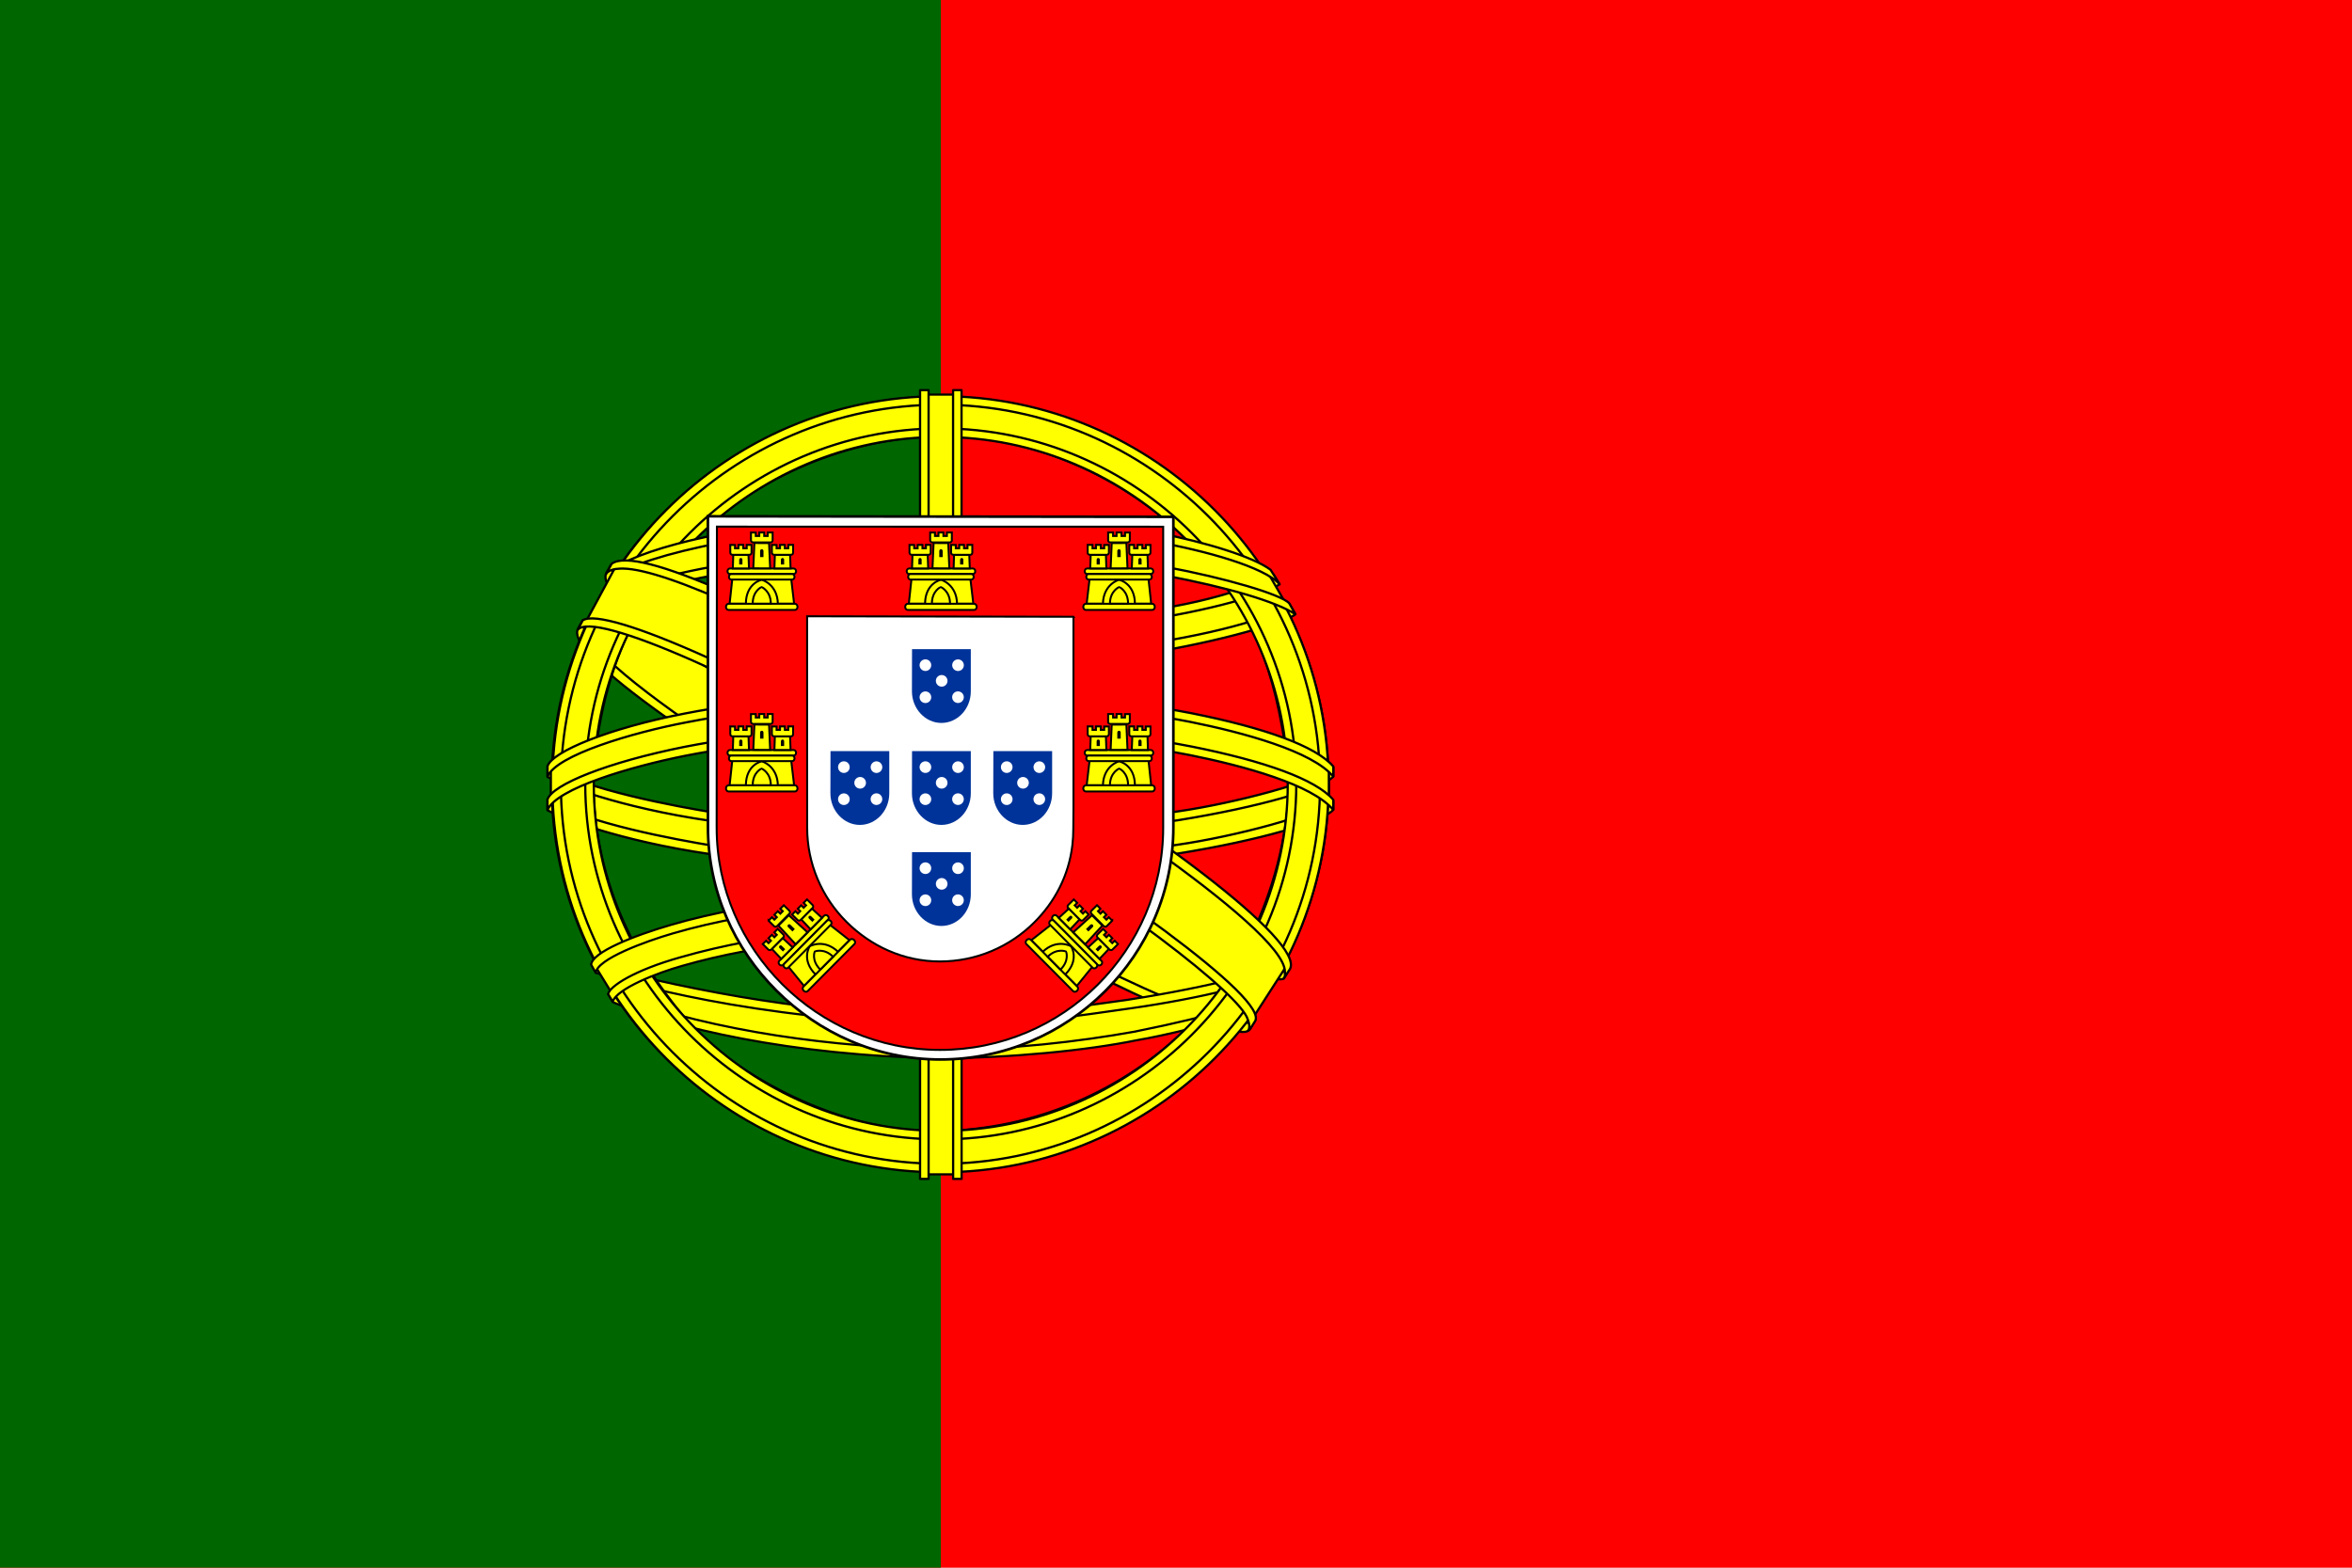
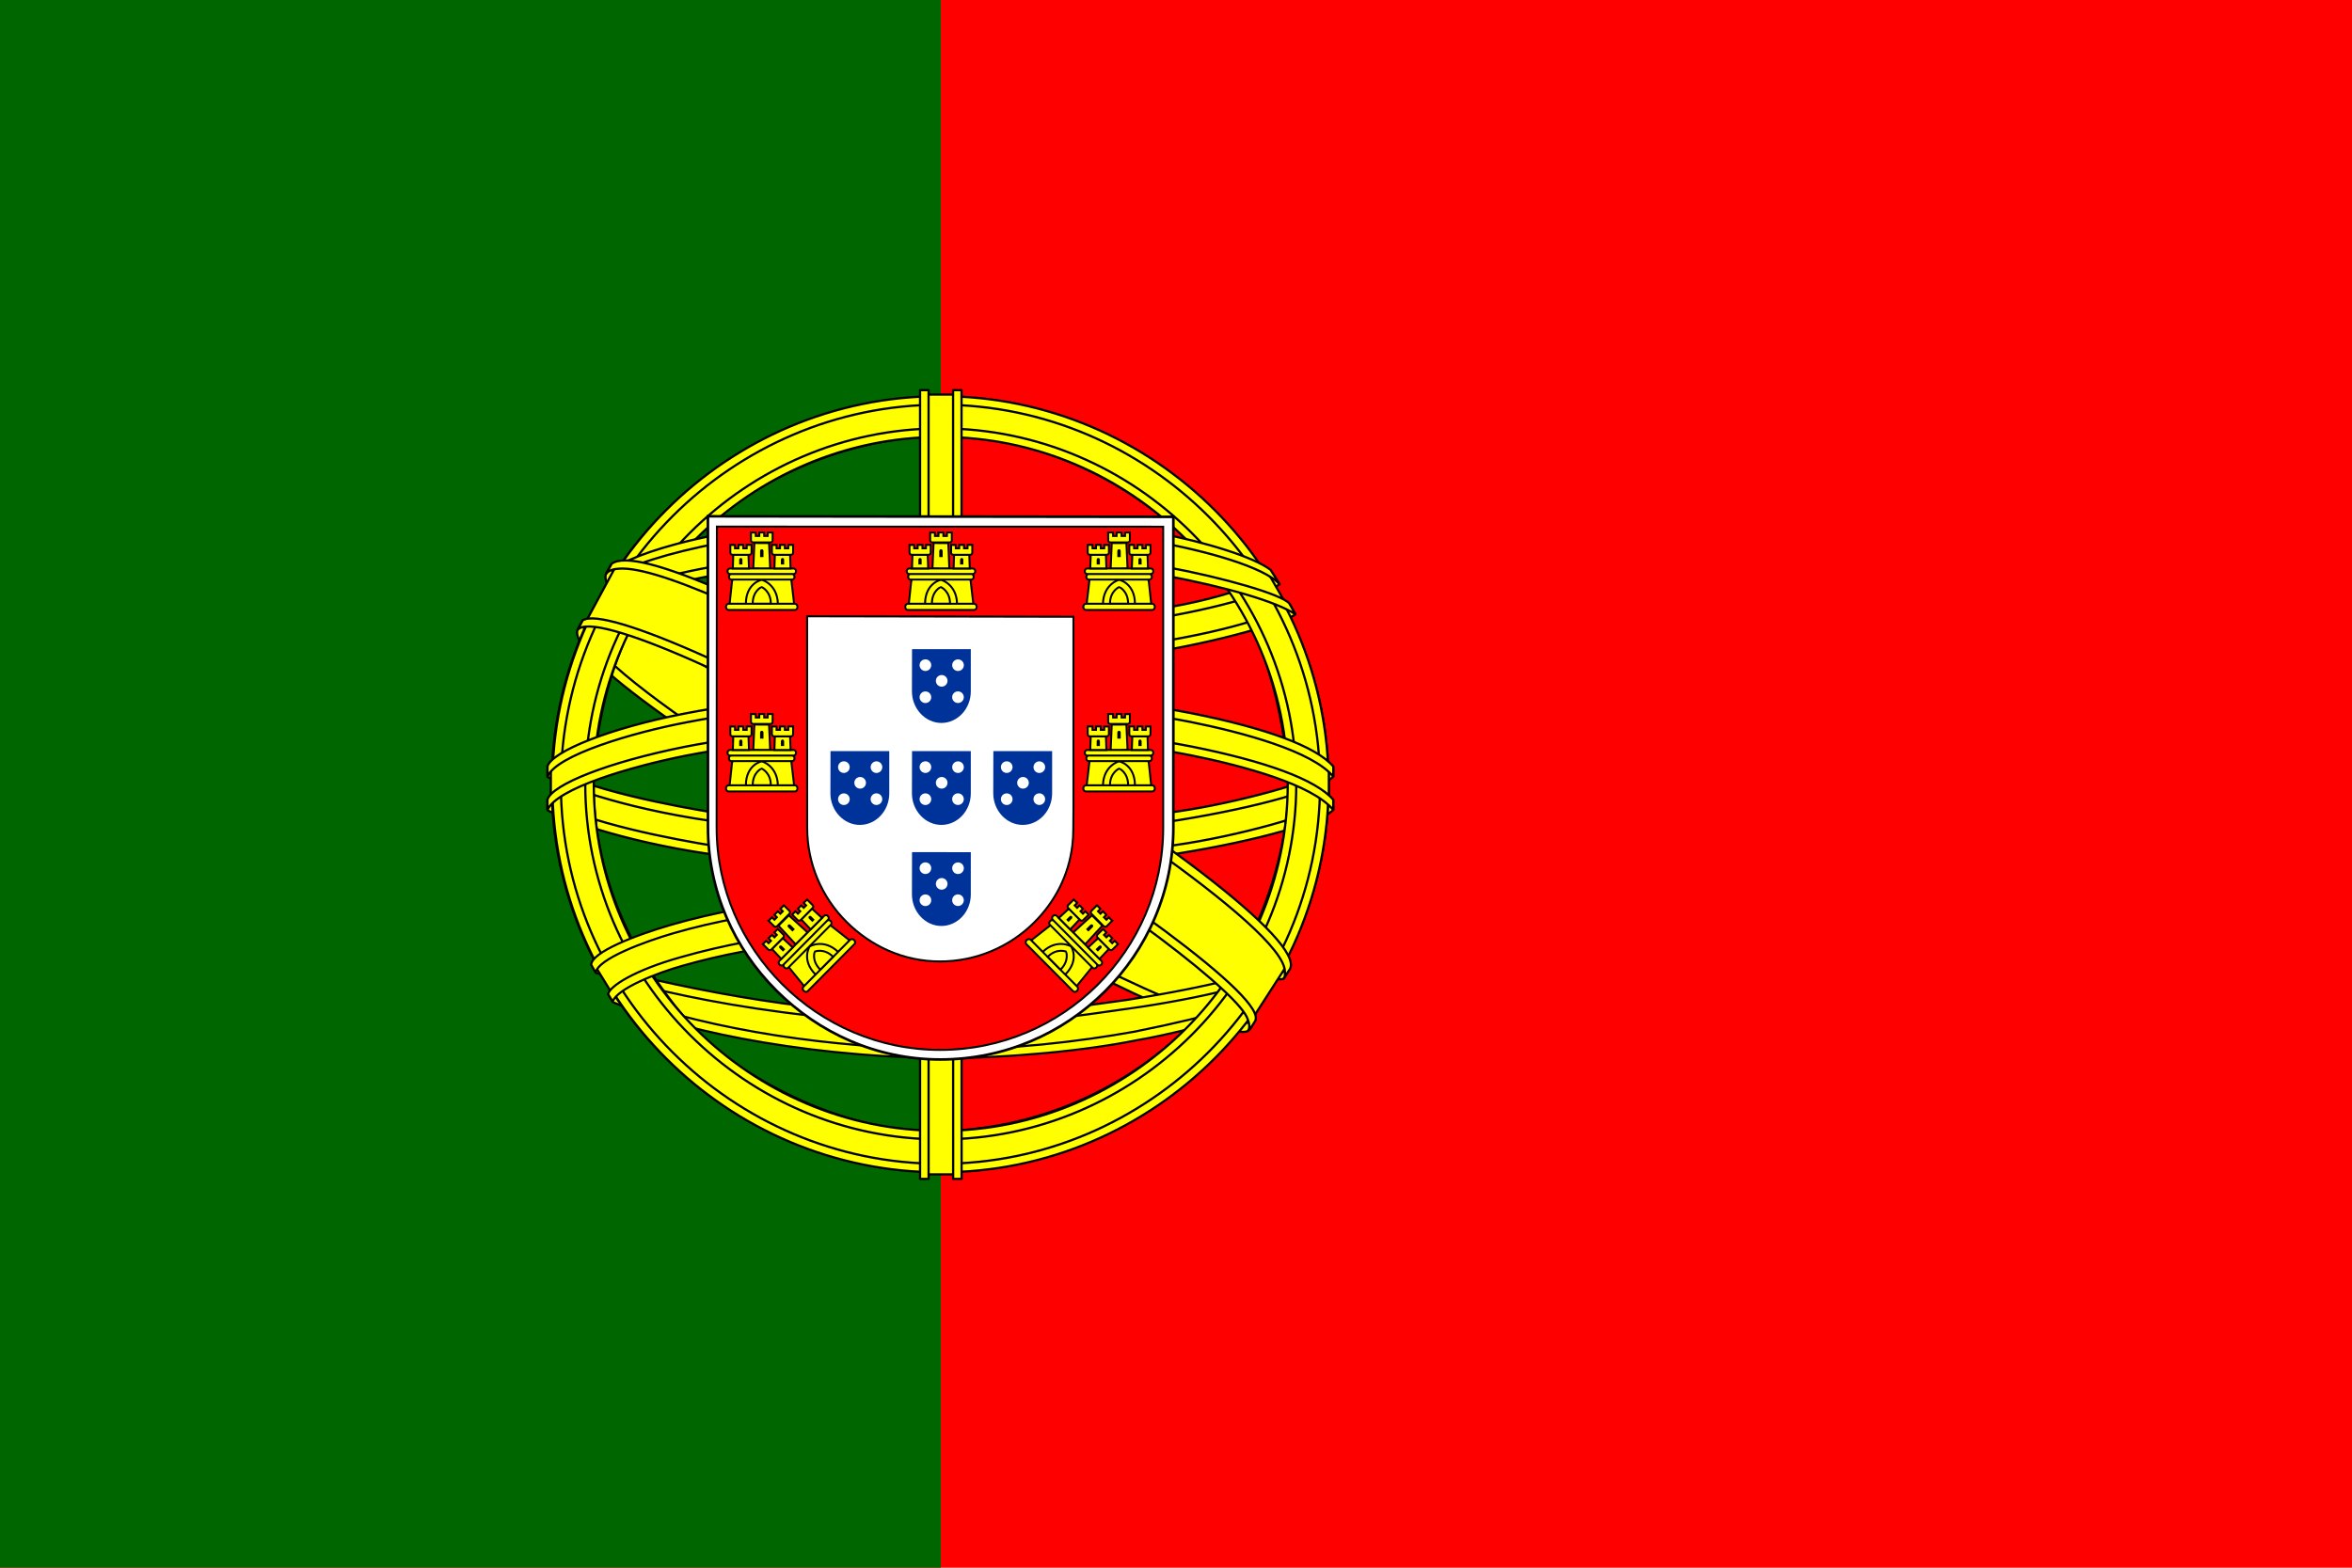
<svg xmlns="http://www.w3.org/2000/svg" xmlns:xlink="http://www.w3.org/1999/xlink" width="600" height="400">
-   <rect width="600" height="400" fill="#f00" />
-   <rect width="240" height="400" fill="#060" />
-   <g fill="#ff0" fill-rule="evenodd" stroke="#000" stroke-width="0.573" stroke-linecap="round" stroke-linejoin="round">
-     <path d="m318.24,262.04c-30.21-0.91-168.74-87.38-169.69-101.15l7.65-12.757c13.741,19.966,155.36,104.06,169.27,101.08l-7.23,12.823" />
-     <path d="m154.59,146.4c-2.71,7.294,36.149,31.318,82.903,59.754,46.752,28.434,87.065,46.006,90.053,43.486,0.183-0.325,1.47-2.541,1.352-2.523-0.56,0.844-1.923,1.11-4.051,0.497-12.631-3.643-45.575-18.765-86.374-43.506-40.798-24.743-76.294-47.544-81.811-57.232-0.384-0.671-0.657-1.896-0.601-2.849l-0.134-0.002-1.175,2.053-0.161,0.322h-0.001zm164.36,116.04c-0.512,0.93-1.468,0.96-3.282,0.761-11.3-1.251-45.589-17.925-86.162-42.213-47.21-28.26-86.2-54.01-81.97-60.74l1.151-2.035,0.227,0.071c-3.804,11.405,76.948,57.578,81.702,60.522,46.724,28.947,86.115,45.851,89.601,41.458l-1.268,2.181v-0.002z" />
-     <path d="m240.17,169.23c30.237-0.239,67.55-4.132,89.023-12.69l-4.627-7.517c-12.692,7.025-50.21,11.644-84.652,12.335-40.736-0.375-69.49-4.168-83.897-13.835l-4.367,8.005c26.484,11.207,53.623,13.587,88.52,13.703" />
-     <path d="m330.44,156.71c-0.739,1.182-14.743,6.011-35.373,9.575-13.988,2.132-32.234,3.955-55.004,3.978-21.633,0.02-39.305-1.52-52.684-3.333-21.656-3.396-32.833-8.12-36.965-9.79,0.395-0.786,0.649-1.337,1.03-2.071,11.895,4.736,23.124,7.592,36.279,9.616,13.291,1.8,30.75,3.362,52.276,3.342,22.664-0.023,40.709-1.984,54.616-4.053,21.155-3.412,32.711-7.803,34.334-9.842l1.494,2.579h-0.002zm-4.06-7.623c-2.293,1.841-13.718,5.893-33.819,9.103-13.415,1.923-30.472,3.643-52.265,3.664-20.704,0.02-37.619-1.375-50.485-3.249-20.414-2.666-31.279-7.475-35.196-8.878,0.39-0.674,0.787-1.342,1.194-2.014,3.048,1.535,13.533,5.791,34.226,8.722,12.72,1.804,29.661,3.148,50.262,3.127,21.69-0.022,38.553-1.776,51.883-3.688,20.205-2.78,31.077-7.947,32.728-9.241l1.473,2.451v0.002z" />
-     <path d="m140.88,205.66c18.598,10.003,59.905,15.044,98.994,15.391,35.591,0.056,81.958-5.502,99.297-14.69l-0.477-10.012c-5.425,8.477-55.113,16.609-99.206,16.276-44.093-0.333-85.038-7.143-98.687-15.959l0.079,8.991" />
-     <path d="m340.12,204.22,0.001,2.387c-2.606,3.116-18.946,7.825-39.437,11.142-15.595,2.391-35.927,4.194-61.262,4.194-24.069,0-43.263-1.716-58.148-4.001-23.529-3.426-38.579-9.426-41.6-11.217l0.013-2.785c9.075,6.033,33.661,10.447,41.917,11.798,14.788,2.27,33.868,3.973,57.817,3.973,25.216,0,45.434-1.791,60.931-4.166,14.701-2.124,35.644-7.646,39.767-11.324h0.001zm0.01-8.492,0.001,2.387c-2.606,3.114-18.946,7.824-39.437,11.14-15.595,2.391-35.927,4.194-61.262,4.194-24.069,0-43.263-1.714-58.148-4.001-23.529-3.425-38.579-9.425-41.6-11.216l0.013-2.785c9.075,6.032,33.661,10.447,41.917,11.796,14.788,2.272,33.868,3.976,57.817,3.976,25.216,0,45.434-1.792,60.931-4.169,14.701-2.124,35.644-7.646,39.767-11.324l0.001,0.002z" />
-     <path d="m239.79,260.32c-42.772-0.255-79.421-11.659-87.16-13.544l5.643,8.834c13.67,5.75,49.424,14.32,81.927,13.371,32.504-0.948,60.91-3.466,80.928-13.211l5.786-9.155c-13.642,6.425-60.068,13.639-87.125,13.705" />
-     <path stroke-width="0.55" d="m323.3,253.72c-0.85,1.299-1.717,2.582-2.596,3.829-9.442,3.329-24.319,6.824-30.597,7.844-12.824,2.642-32.665,4.594-50.274,4.603-37.89-0.555-68.905-7.972-83.496-14.299l-1.177-2.024,0.192-0.304,1.997,0.774c25.948,9.283,55.091,12.987,82.698,13.652,17.538,0.062,35.095-2.01,49.292-4.549,21.771-4.362,30.574-7.65,33.275-9.14l0.687-0.385h-0.001zm5.017-8.275c0.022,0.026,0.044,0.05,0.065,0.078-0.636,1.073-1.291,2.165-1.962,3.262-5.036,1.8-18.702,5.799-38.659,8.589-13.149,1.791-21.322,3.526-47.479,4.034-49.015-1.247-80.75-10.831-88.289-13.195l-1.117-2.143c28.406,7.415,57.422,12.592,89.408,13.121,23.931-0.51,34.112-2.272,47.152-4.05,23.271-3.619,34.996-7.45,38.515-8.556-0.044-0.064-0.096-0.131-0.154-0.199l2.523-0.943-0.002,0.002z" />
-     <path d="m328.83,197.76c0.139,28.137-14.26,53.386-25.858,64.525-16.408,15.759-38.163,25.896-63.569,26.363-28.37,0.521-55.12-17.974-62.295-26.099-14.028-15.885-25.449-36.057-25.815-63.243,1.738-30.709,13.793-52.1,31.268-66.769s40.743-21.813,60.121-21.302c22.358,0.59,48.475,11.558,66.521,33.332,11.823,14.266,16.943,29.748,19.627,53.193zm-89.186-96.342c54.485,0,99.296,44.338,99.296,98.703,0,54.364-44.811,98.704-99.296,98.704s-98.924-44.339-98.924-98.704,44.439-98.703,98.924-98.703" />
-     <path d="m239.91,101.08c54.534,0,99.011,44.483,99.011,99.022,0,54.538-44.478,99.02-99.011,99.02-54.534,0-99.011-44.481-99.011-99.02s44.478-99.022,99.011-99.022zm-96.832,99.022c0,53.26,43.736,96.842,96.832,96.842,53.097,0,96.833-43.582,96.833-96.842,0-53.262-43.737-96.844-96.833-96.844s-96.832,43.584-96.832,96.844z" />
-     <path d="m239.99,109.31c49.731,0,90.693,40.821,90.693,90.704,0,49.884-40.963,90.703-90.693,90.703s-90.693-40.819-90.693-90.703c0-49.883,40.964-90.704,90.693-90.704zm-88.515,90.703c0,48.685,39.979,88.524,88.515,88.524s88.515-39.839,88.515-88.524c0-48.686-39.978-88.525-88.515-88.525-48.536,0-88.515,39.839-88.515,88.525z" />
-     <path d="m243.98,100.68-8.485,0,0.01,198.96,8.515,0z" />
-     <path d="m243.13,99.546h2.16l0.018,201.25h-2.162l-0.016-201.25zm-8.421,0.002h2.177l0.003,201.25h-2.178v-201.25z" />
-     <path d="m338.99,203.935,0-7.355-5.99-5.58-34-9-49-5-59,3-42,10-8.48,6.28,0,7.357l21.48-9.637,51-8h49l36,4,25,6z" />
-     <path d="m239.95,184.77c23.383-0.043,46.07,2.215,64.065,5.719,18.569,3.712,31.637,8.356,36.105,13.571l-0.005,2.582c-5.388-6.49-22.973-11.248-36.518-13.968-17.858-3.474-40.393-5.717-63.647-5.674-24.538,0.046-47.387,2.37-64.984,5.803-14.12,2.802-32.951,8.368-35.302,13.858v-2.689c1.291-3.8,15.313-9.479,34.984-13.417,17.729-3.457,40.62-5.742,65.302-5.786zm0.01-8.492c23.383-0.042,46.07,2.217,64.065,5.719,18.569,3.714,31.637,8.356,36.105,13.571l-0.005,2.582c-5.388-6.489-22.973-11.247-36.518-13.966-17.858-3.476-40.393-5.718-63.647-5.674-24.538,0.044-47.276,2.37-64.875,5.801-13.626,2.583-33.226,8.37-35.412,13.86v-2.691c1.291-3.759,15.597-9.641,34.985-13.417,17.729-3.457,40.62-5.74,65.302-5.786z" />
-     <path d="m239.48,132.96c36.849-0.184,68.99,5.152,83.695,12.685l5.364,9.279c-12.781-6.888-47.456-14.05-89.005-12.979-33.854,0.208-70.027,3.727-88.176,13.41l6.404-10.709c14.895-7.724,50.022-11.643,81.72-11.684" />
-     <path d="m239.97,140.62c21.017-0.056,41.325,1.13,57.476,4.044,15.041,2.799,29.385,7.001,31.436,9.26l1.59,2.81c-4.988-3.257-17.401-6.884-33.339-9.906-16.006-3.008-36.3-4.005-57.2-3.95-23.722-0.081-42.152,1.171-57.969,3.929-16.728,3.13-28.334,7.601-31.197,9.726l1.558-2.97c5.563-2.838,14.39-6.259,29.223-8.93,16.357-2.988,34.983-3.884,58.423-4.013h-0.001zm-0.009-8.484c20.113-0.053,39.972,1.068,55.452,3.851,12.209,2.377,24.283,6.087,28.704,9.389l2.326,3.695c-3.954-4.395-18.836-8.559-31.974-10.892-15.361-2.649-34.395-3.698-54.508-3.866-21.108,0.059-40.615,1.352-55.752,4.108-14.441,2.748-23.76,6.002-27.703,8.543l2.045-3.087c5.441-2.865,14.232-5.495,25.303-7.646,15.249-2.776,34.876-4.036,56.108-4.095z" />
-     <path d="m289.15,241.26c-18.218-3.401-36.469-3.895-49.217-3.745-61.407,0.72-81.244,12.609-83.665,16.209l-4.589-7.481c15.634-11.332,49.073-17.687,88.587-17.037,20.518,0.336,38.224,1.699,53.119,4.583l-4.236,7.473" />
-     <path stroke-width="0.55" d="m239.58,236.46c17.082,0.255,33.849,0.96,50.033,3.978l-1.172,2.069c-15.031-2.775-31.055-3.837-48.803-3.75-22.663-0.177-45.585,1.939-65.541,7.667-6.297,1.752-16.721,5.801-17.784,9.146l-1.166-1.923c0.336-1.977,6.636-6.081,18.414-9.39,22.858-6.546,44.239-7.649,66.019-7.799v0.002zm0.775-8.596c17.698,0.331,35.975,1.149,53.74,4.668l-1.221,2.154c-16.042-3.185-31.369-4.247-52.415-4.57-22.735,0.041-46.851,1.663-68.778,8.037-7.079,2.062-19.297,6.52-19.704,10.05l-1.166-2.066c0.265-3.206,10.842-7.388,20.358-10.156,22.096-6.424,46.275-8.076,69.186-8.117z" />
-     <path d="M327.58,247.38,320.201,258.829,299,240,244,203,182,169,149.81,157.99,156.67,145.27,159,144l20,5,66,34,38,24,32,23,13,15z" />
-     <path d="m148.65,158.29c5.646-3.829,47.139,14.655,90.555,40.834,43.301,26.254,84.677,55.921,80.942,61.473l-1.228,1.932-0.564,0.445c0.121-0.086,0.743-0.848-0.061-2.906-1.845-6.07-31.195-29.491-79.894-58.895-47.475-28.309-87.041-45.371-90.997-40.494l1.247-2.389h-0.001zm180.44,88.927c3.57-7.052-34.916-36.044-82.632-64.272-48.813-27.666-83.994-43.951-90.42-39.095l-1.428,2.599c-0.012,0.143,0.052-0.177,0.354-0.41,1.169-1.02,3.105-0.951,3.979-0.967,11.065,0.166,42.667,14.709,87.006,40.128,19.428,11.315,82.071,51.491,81.832,62.789,0.017,0.971,0.08,1.171-0.285,1.652l1.594-2.424v-0.002z" />
+   <path fill="red" d="M0 0h600v400H0z" />
+   <path fill="#060" d="M0 0h240v400H0z" />
+   <g fill="#ff0" fill-rule="evenodd" stroke="#000" stroke-width=".573" stroke-linecap="round" stroke-linejoin="round">
+     <path d="M318.24 262.04c-30.21-.91-168.74-87.38-169.69-101.15l7.65-12.757c13.74 19.966 155.36 104.06 169.27 101.08l-7.23 12.823" />
+     <path d="M154.59 146.4c-2.71 7.294 36.15 31.318 82.903 59.754 46.752 28.434 87.065 46.006 90.053 43.486.183-.325 1.47-2.54 1.352-2.523-.56.844-1.923 1.11-4.05.497-12.632-3.643-45.576-18.765-86.375-43.506-40.798-24.743-76.294-47.544-81.81-57.232-.384-.67-.658-1.896-.602-2.848l-.133-.002-1.175 2.053-.16.32h-.002zm164.36 116.04c-.512.93-1.467.96-3.282.76-11.3-1.25-45.59-17.924-86.162-42.212-47.21-28.26-86.2-54.01-81.97-60.74l1.15-2.034.228.07c-3.804 11.405 76.948 57.578 81.702 60.522 46.724 28.947 86.115 45.85 89.6 41.458l-1.267 2.18z" />
+     <path d="M240.17 169.23c30.237-.24 67.55-4.132 89.023-12.69l-4.627-7.517c-12.692 7.025-50.21 11.644-84.652 12.335-40.736-.375-69.49-4.168-83.897-13.835l-4.367 8.005c26.484 11.207 53.623 13.587 88.52 13.703" />
+     <path d="M330.44 156.71c-.74 1.182-14.743 6.01-35.373 9.575-13.988 2.133-32.234 3.956-55.004 3.978-21.633.02-39.305-1.52-52.684-3.333-21.657-3.396-32.834-8.12-36.966-9.79.395-.785.65-1.337 1.03-2.07 11.895 4.736 23.124 7.59 36.28 9.615 13.29 1.8 30.75 3.362 52.275 3.342 22.663-.023 40.708-1.984 54.615-4.053 21.155-3.412 32.71-7.804 34.334-9.843l1.493 2.58h-.002zm-4.06-7.623c-2.293 1.842-13.718 5.894-33.82 9.104-13.414 1.923-30.47 3.644-52.264 3.665-20.704.02-37.62-1.375-50.485-3.25-20.413-2.665-31.278-7.474-35.195-8.876.39-.675.786-1.344 1.194-2.015 3.047 1.535 13.532 5.79 34.225 8.723 12.72 1.803 29.66 3.147 50.262 3.126 21.69-.022 38.553-1.776 51.883-3.688 20.205-2.78 31.077-7.948 32.728-9.24l1.473 2.45v.002zM140.88 205.66c18.598 10.003 59.905 15.044 98.994 15.39 35.59.057 81.958-5.5 99.297-14.69l-.476-10.01c-5.425 8.476-55.113 16.608-99.206 16.275-44.093-.333-85.038-7.143-98.687-15.96l.08 8.992" />
+     <path d="M340.12 204.22v2.387c-2.605 3.116-18.945 7.826-39.436 11.142-15.595 2.39-35.927 4.194-61.262 4.194-24.07 0-43.263-1.716-58.148-4-23.53-3.428-38.58-9.428-41.6-11.218l.013-2.786c9.075 6.034 33.66 10.447 41.917 11.798 14.788 2.27 33.868 3.974 57.817 3.974 25.217 0 45.435-1.792 60.932-4.167 14.7-2.123 35.644-7.646 39.767-11.324zm.01-8.492v2.387c-2.605 3.114-18.945 7.824-39.436 11.14-15.595 2.39-35.927 4.195-61.262 4.195-24.07 0-43.263-1.715-58.148-4.002-23.53-3.424-38.58-9.424-41.6-11.216l.013-2.785c9.075 6.033 33.66 10.447 41.917 11.796 14.788 2.272 33.868 3.976 57.817 3.976 25.217 0 45.435-1.793 60.932-4.17 14.7-2.124 35.644-7.647 39.767-11.324v.002zM239.79 260.32c-42.772-.255-79.42-11.66-87.16-13.544l5.643 8.834c13.67 5.75 49.424 14.32 81.927 13.37 32.504-.947 60.91-3.465 80.928-13.21l5.787-9.155c-13.642 6.425-60.068 13.64-87.125 13.705" />
+     <path stroke-width=".55" d="M323.3 253.72c-.85 1.3-1.717 2.582-2.596 3.83-9.442 3.33-24.32 6.824-30.597 7.843-12.824 2.643-32.665 4.594-50.274 4.603-37.89-.554-68.905-7.972-83.496-14.3l-1.178-2.023.192-.304 1.996.773c25.948 9.284 55.09 12.987 82.698 13.652 17.538.062 35.095-2.01 49.292-4.55 21.77-4.36 30.574-7.65 33.275-9.14l.687-.385zm5.017-8.275l.066.077c-.636 1.074-1.292 2.166-1.963 3.263-5.035 1.8-18.702 5.798-38.66 8.59-13.148 1.79-21.32 3.525-47.478 4.033-49.015-1.247-80.75-10.83-88.29-13.195l-1.116-2.143c28.406 7.415 57.422 12.592 89.408 13.12 23.93-.51 34.112-2.27 47.152-4.05 23.27-3.618 34.996-7.45 38.515-8.555-.043-.063-.095-.13-.153-.2l2.523-.942-.002.002z" />
+     <path d="M328.83 197.76c.14 28.137-14.26 53.386-25.858 64.525-16.408 15.76-38.163 25.896-63.57 26.363-28.37.52-55.12-17.974-62.294-26.1-14.028-15.884-25.45-36.056-25.815-63.242 1.738-30.71 13.793-52.1 31.268-66.77s40.744-21.812 60.122-21.3c22.358.59 48.475 11.557 66.52 33.33 11.824 14.267 16.944 29.75 19.628 53.194zm-89.186-96.342c54.485 0 99.296 44.338 99.296 98.703s-44.81 98.705-99.296 98.705-98.924-44.34-98.924-98.704 44.44-98.702 98.924-98.702" />
+     <path d="M239.91 101.08c54.534 0 99.01 44.483 99.01 99.022 0 54.538-44.477 99.02-99.01 99.02-54.534 0-99.01-44.48-99.01-99.02s44.477-99.022 99.01-99.022zm-96.832 99.022c0 53.26 43.736 96.842 96.832 96.842 53.097 0 96.833-43.582 96.833-96.842 0-53.262-43.737-96.844-96.833-96.844s-96.832 43.584-96.832 96.844z" />
+     <path d="M239.99 109.31c49.73 0 90.693 40.82 90.693 90.704 0 49.884-40.963 90.703-90.693 90.703s-90.693-40.82-90.693-90.703 40.964-90.704 90.693-90.704zm-88.515 90.703c0 48.685 39.98 88.524 88.515 88.524s88.515-39.84 88.515-88.524c0-48.686-39.978-88.525-88.515-88.525-48.536 0-88.515 39.84-88.515 88.525z" />
+     <path d="M243.98 100.68h-8.485l.01 198.96h8.514z" />
+     <path d="M243.13 99.546h2.16l.018 201.25h-2.16l-.017-201.25zm-8.42.002h2.175l.003 201.25h-2.178V99.548z" />
+     <path d="M338.99 203.935v-7.355L333 191l-34-9-49-5-59 3-42 10-8.48 6.28v7.357L162 194l51-8h49l36 4 25 6z" />
+     <path d="M239.95 184.77c23.383-.043 46.07 2.215 64.065 5.72 18.57 3.712 31.637 8.355 36.105 13.57l-.005 2.583c-5.388-6.49-22.973-11.248-36.518-13.968-17.858-3.474-40.393-5.717-63.647-5.674-24.538.047-47.387 2.37-64.984 5.804-14.12 2.802-32.95 8.368-35.302 13.858v-2.69c1.29-3.8 15.313-9.478 34.984-13.416 17.73-3.457 40.62-5.74 65.302-5.786zm.01-8.492c23.383-.042 46.07 2.217 64.065 5.72 18.57 3.713 31.637 8.355 36.105 13.57l-.005 2.583c-5.388-6.488-22.973-11.246-36.518-13.965-17.858-3.476-40.393-5.72-63.647-5.674-24.538.045-47.276 2.37-64.875 5.802-13.626 2.584-33.226 8.37-35.412 13.86v-2.69c1.29-3.76 15.597-9.642 34.985-13.417 17.73-3.458 40.62-5.74 65.302-5.787zM239.48 132.96c36.85-.184 68.99 5.152 83.695 12.685l5.364 9.28c-12.782-6.89-47.457-14.05-89.006-12.98-33.854.208-70.027 3.727-88.176 13.41l6.403-10.71c14.896-7.723 50.023-11.642 81.72-11.683" />
+     <path d="M239.97 140.62c21.017-.056 41.325 1.13 57.476 4.044 15.04 2.8 29.385 7 31.436 9.26l1.59 2.81c-4.988-3.257-17.4-6.884-33.34-9.906-16.005-3.008-36.3-4.005-57.2-3.95-23.72-.08-42.15 1.17-57.968 3.93-16.728 3.13-28.334 7.6-31.197 9.725l1.558-2.97c5.564-2.838 14.39-6.26 29.223-8.93 16.357-2.988 34.983-3.884 58.423-4.013zm-.01-8.484c20.114-.053 39.973 1.068 55.453 3.85 12.21 2.377 24.283 6.088 28.704 9.39l2.326 3.695c-3.954-4.394-18.836-8.558-31.974-10.89-15.362-2.65-34.396-3.7-54.51-3.867-21.107.06-40.614 1.352-55.75 4.108-14.442 2.75-23.76 6.003-27.704 8.544l2.045-3.087c5.442-2.864 14.233-5.495 25.304-7.646 15.25-2.776 34.876-4.035 56.108-4.094zM289.15 241.26c-18.218-3.4-36.47-3.895-49.217-3.745-61.407.72-81.244 12.61-83.665 16.21l-4.59-7.482c15.635-11.332 49.074-17.687 88.588-17.037 20.518.336 38.224 1.698 53.12 4.583l-4.237 7.472" />
+     <path stroke-width=".55" d="M239.58 236.46c17.082.255 33.85.96 50.033 3.978l-1.172 2.07c-15.03-2.775-31.054-3.837-48.802-3.75-22.663-.178-45.585 1.94-65.54 7.666-6.298 1.753-16.722 5.8-17.785 9.146l-1.166-1.923c.336-1.977 6.636-6.08 18.414-9.39 22.86-6.545 44.24-7.65 66.02-7.8v.003zm.775-8.596c17.698.33 35.975 1.15 53.74 4.668l-1.22 2.153c-16.042-3.184-31.37-4.246-52.415-4.57-22.735.042-46.85 1.663-68.778 8.037-7.08 2.063-19.297 6.52-19.704 10.05l-1.166-2.065c.265-3.206 10.842-7.388 20.358-10.156 22.096-6.423 46.275-8.075 69.186-8.116z" />
+     <path d="M327.58 247.38l-7.38 11.45L299 240l-55-37-62-34-32.19-11.01 6.86-12.72L159 144l20 5 66 34 38 24 32 23 13 15z" />
+     <path d="M148.65 158.29c5.646-3.83 47.14 14.655 90.555 40.834 43.3 26.254 84.677 55.92 80.942 61.473l-1.228 1.932-.565.444c.12-.087.743-.848-.06-2.906-1.846-6.07-31.196-29.49-79.895-58.895-47.475-28.31-87.04-45.37-90.997-40.494l1.247-2.39zm180.44 88.927c3.57-7.052-34.916-36.044-82.632-64.272-48.813-27.666-83.994-43.95-90.42-39.095l-1.428 2.6c-.012.142.052-.178.354-.41 1.168-1.02 3.105-.952 3.98-.968 11.064.166 42.666 14.71 87.005 40.128 19.427 11.315 82.07 51.49 81.83 62.79.018.97.08 1.17-.284 1.65l1.594-2.422v-.002z" />
  </g>
-   <g>
-     <path fill="#fff" stroke="#000" stroke-width="0.67" d="m180.6,211.01c0,16.271,6.663,30.987,17.457,41.742,10.815,10.778,25.512,17.579,41.809,17.579,16.381,0,31.247-6.652,42.016-17.389,10.769-10.735,17.443-25.552,17.446-41.88h-0.002v-79.189l-118.74-0.141,0.012,79.278h0.002z" />
-     <path fill="#f00" stroke="#000" stroke-width="0.507" d="m182.82,211.12v0.045c0,15.557,6.441,29.724,16.775,40.009,10.354,10.305,24.614,16.712,40.214,16.712,15.681,0,29.912-6.361,40.222-16.626,10.308-10.265,16.697-24.433,16.699-40.044h-0.002v-76.826l-113.84-0.018-0.07,76.748m91.022-53.747,0.004,48.891-0.041,5.172h0.001c0,1.361-0.082,2.912-0.241,4.233-0.925,7.729-4.48,14.467-9.745,19.708-6.164,6.136-14.671,9.941-24.047,9.941-9.327,0-17.639-3.938-23.829-10.1-6.35-6.32-10.03-14.986-10.03-23.947l-0.013-54.023,67.94,0.123,0.002,0.002z" />
-     <g id="castle3">
-       <g id="castle" fill="#ff0" stroke="#000" stroke-width="0.5">
-         <path stroke="none" d="m190.19,154.43c0.135-5.521,4.052-6.828,4.081-6.847,0.028-0.018,4.231,1.408,4.217,6.899l-8.298-0.051" />
-         <path d="m186.81,147.69-0.682,6.345,4.141,0.009c0.04-5.249,3.974-6.122,4.069-6.103,0.089-0.005,3.989,1.161,4.093,6.103h4.151l-0.75-6.393-15.022,0.038v0.002z" />
-         <path d="m185.85,154.06h16.946c0.357,0,0.649,0.353,0.649,0.784,0,0.43-0.292,0.781-0.649,0.781h-16.946c-0.357,0-0.649-0.351-0.649-0.781,0-0.431,0.292-0.784,0.649-0.784z" />
-         <path d="m192.01,154.03c0.018-3.313,2.262-4.25,2.274-4.248,0.001,0,2.342,0.967,2.361,4.248h-4.634" />
-         <path d="m186.21,145.05h16.245c0.342,0,0.623,0.318,0.623,0.705,0,0.387-0.28,0.705-0.623,0.705h-16.245c-0.342,0-0.623-0.316-0.623-0.705,0-0.386,0.28-0.705,0.623-0.705z" />
-         <path d="m186.55,146.47h15.538c0.327,0,0.595,0.317,0.595,0.704,0,0.388-0.268,0.705-0.595,0.705h-15.538c-0.327,0-0.595-0.317-0.595-0.705,0-0.387,0.268-0.704,0.595-0.704z" />
-         <path d="m191.57,135.88,1.227,0.002v0.871h0.895v-0.891l1.257,0.004v0.887h0.898v-0.891h1.258l-0.002,2.012c0,0.316-0.254,0.52-0.549,0.52h-4.411c-0.296,0-0.57-0.237-0.571-0.527l-0.003-1.988h0.001z" />
-         <path d="m196.19,138.57,0.277,6.451-4.303-0.016,0.285-6.452,3.741,0.017" />
-         <path id="cp1" d="m190.94,141.56,0.131,3.478-4.126,0.002,0.116-3.479h3.879-0.001z" />
-         <use xlink:href="#cp1" x="10.609" />
-         <path id="cp2" d="m186.3,139.04,1.199,0.003v0.872h0.877v-0.893l1.229,0.004v0.889h0.879v-0.893l1.23,0.002-0.002,2.012c0,0.314-0.249,0.519-0.536,0.519h-4.317c-0.289,0-0.558-0.235-0.559-0.526l-0.003-1.989h0.001z" />
-         <use xlink:href="#cp2" x="10.609" />
-         <path fill="#000" stroke="none" d="m193.9,140.61c-0.026-0.627,0.877-0.634,0.866,0v1.536h-0.866v-1.536" />
-         <path id="cp3" fill="#000" stroke="none" d="m188.57,142.84c-0.003-0.606,0.837-0.618,0.826,0v1.187h-0.826v-1.187" />
-         <use xlink:href="#cp3" x="10.641" />
-       </g>
-       <use xlink:href="#castle" y="46.32" />
-       <use xlink:href="#castle" transform="matrix(0.7046089,-0.7095959,0.7095959,0.7046089,-35.34146,275.109)" />
+   <path fill="#fff" stroke="#000" stroke-width=".67" d="M180.6 211.01c0 16.27 6.663 30.987 17.457 41.742 10.815 10.778 25.512 17.58 41.81 17.58 16.38 0 31.246-6.654 42.015-17.39 10.77-10.735 17.443-25.552 17.446-41.88h-.002v-79.19l-118.74-.14.012 79.278h.002z" />
+   <path fill="red" stroke="#000" stroke-width=".507" d="M182.82 211.12v.045c0 15.557 6.44 29.724 16.775 40.01 10.354 10.304 24.614 16.71 40.214 16.71 15.68 0 29.91-6.36 40.22-16.625 10.31-10.265 16.698-24.433 16.7-40.044h-.002V134.39l-113.84-.02-.07 76.75m91.022-53.748l.004 48.89-.04 5.173c0 1.36-.082 2.912-.24 4.233-.926 7.73-4.48 14.467-9.746 19.708-6.164 6.136-14.67 9.942-24.047 9.942-9.326 0-17.638-3.938-23.828-10.1-6.35-6.32-10.03-14.986-10.03-23.947l-.013-54.022 67.94.122v.002z" />
+   <g id="e">
+     <g id="d" fill="#ff0" stroke="#000" stroke-width=".5">
+       <path stroke="none" d="M190.19 154.43c.135-5.52 4.052-6.828 4.08-6.847.03-.02 4.232 1.407 4.218 6.898l-8.298-.05" />
+       <path d="M186.81 147.69l-.682 6.345 4.14.01c.04-5.25 3.975-6.124 4.07-6.104.09-.004 3.99 1.16 4.093 6.104h4.152l-.75-6.394-15.022.038v.002zM185.85 154.06h16.946c.357 0 .65.353.65.784 0 .43-.293.78-.65.78H185.85c-.357 0-.65-.35-.65-.78 0-.43.293-.784.65-.784z" />
+       <path d="M192.01 154.03c.018-3.313 2.262-4.25 2.274-4.248 0 0 2.342.966 2.36 4.248h-4.634M186.21 145.05h16.245c.342 0 .623.318.623.705 0 .387-.28.704-.623.704H186.21c-.342 0-.623-.316-.623-.705 0-.387.28-.705.623-.705zM186.55 146.47h15.538c.327 0 .595.317.595.704 0 .388-.268.704-.595.704H186.55c-.327 0-.595-.316-.595-.704 0-.387.268-.704.595-.704zM191.57 135.88l1.227.002v.87h.895v-.89l1.257.005v.887h.896v-.89h1.258l-.002 2.01c0 .317-.254.52-.55.52h-4.41c-.296 0-.57-.236-.57-.525l-.004-1.99zM196.19 138.57l.277 6.45-4.303-.015.285-6.452 3.74.017" />
+       <path id="a" d="M190.94 141.56l.13 3.478h-4.124l.116-3.478h3.88-.002z" />
+       <use xlink:href="#a" x="10.609" />
+       <path id="b" d="M186.3 139.04l1.2.003v.872h.877v-.892l1.23.004v.89h.88v-.894l1.23.002-.003 2.012c0 .314-.25.518-.536.518h-4.317c-.29 0-.558-.235-.558-.525l-.003-1.99z" />
+       <use xlink:href="#b" x="10.609" />
+       <path fill="#000" stroke="none" d="M193.9 140.61c-.026-.627.877-.634.866 0v1.536h-.866v-1.536" />
+       <path id="c" fill="#000" stroke="none" d="M188.57 142.84c-.003-.606.837-.618.826 0v1.187h-.826v-1.187" />
+       <use xlink:href="#c" x="10.641" />
    </g>
-     <use xlink:href="#castle" x="45.714" />
-     <use xlink:href="#castle3" transform="matrix(-1,0,0,1,479.7919,0)" />
-     <g id="quina" fill="#fff">
-       <path fill="#039" d="m232.636,202.406v0.005c0,2.212,0.849,4.227,2.212,5.689,1.365,1.467,3.245,2.378,5.302,2.378,2.067,0,3.944-0.905,5.303-2.365,1.358-1.459,2.202-3.472,2.202-5.693v-10.768l-14.992-0.012-0.027,10.766" />
-       <circle cx="236.074" cy="195.735" r="1.486" />
-       <circle cx="244.392" cy="195.742" r="1.486" />
-       <circle cx="240.225" cy="199.735" r="1.486" />
-       <circle cx="236.074" cy="203.916" r="1.486" />
-       <circle cx="244.383" cy="203.905" r="1.486" />
-     </g>
-     <use xlink:href="#quina" y="-26.016" />
-     <use xlink:href="#quina" x="-20.799" />
-     <use xlink:href="#quina" x="20.745" />
-     <use xlink:href="#quina" y="25.784" />
+     <use xlink:href="#d" y="46.32" />
+     <use xlink:href="#d" transform="rotate(-45.2 312.8 180)" />
  </g>
+   <use xlink:href="#d" x="45.714" />
+   <use xlink:href="#e" transform="matrix(-1 0 0 1 479.8 0)" />
+   <g id="f" fill="#fff">
+     <path fill="#039" d="M232.636 202.406v.005c0 2.213.85 4.228 2.212 5.69 1.365 1.467 3.245 2.378 5.302 2.378 2.067 0 3.944-.905 5.303-2.365 1.358-1.46 2.202-3.472 2.202-5.693v-10.768l-14.992-.013-.028 10.765" />
+     <circle cx="236.074" cy="195.735" r="1.486" />
+     <circle cx="244.392" cy="195.742" r="1.486" />
+     <circle cx="240.225" cy="199.735" r="1.486" />
+     <circle cx="236.074" cy="203.916" r="1.486" />
+     <circle cx="244.383" cy="203.905" r="1.486" />
+   </g>
+   <use xlink:href="#f" y="-26.016" />
+   <use xlink:href="#f" x="-20.799" />
+   <use xlink:href="#f" x="20.745" />
+   <use xlink:href="#f" y="25.784" />
</svg>
